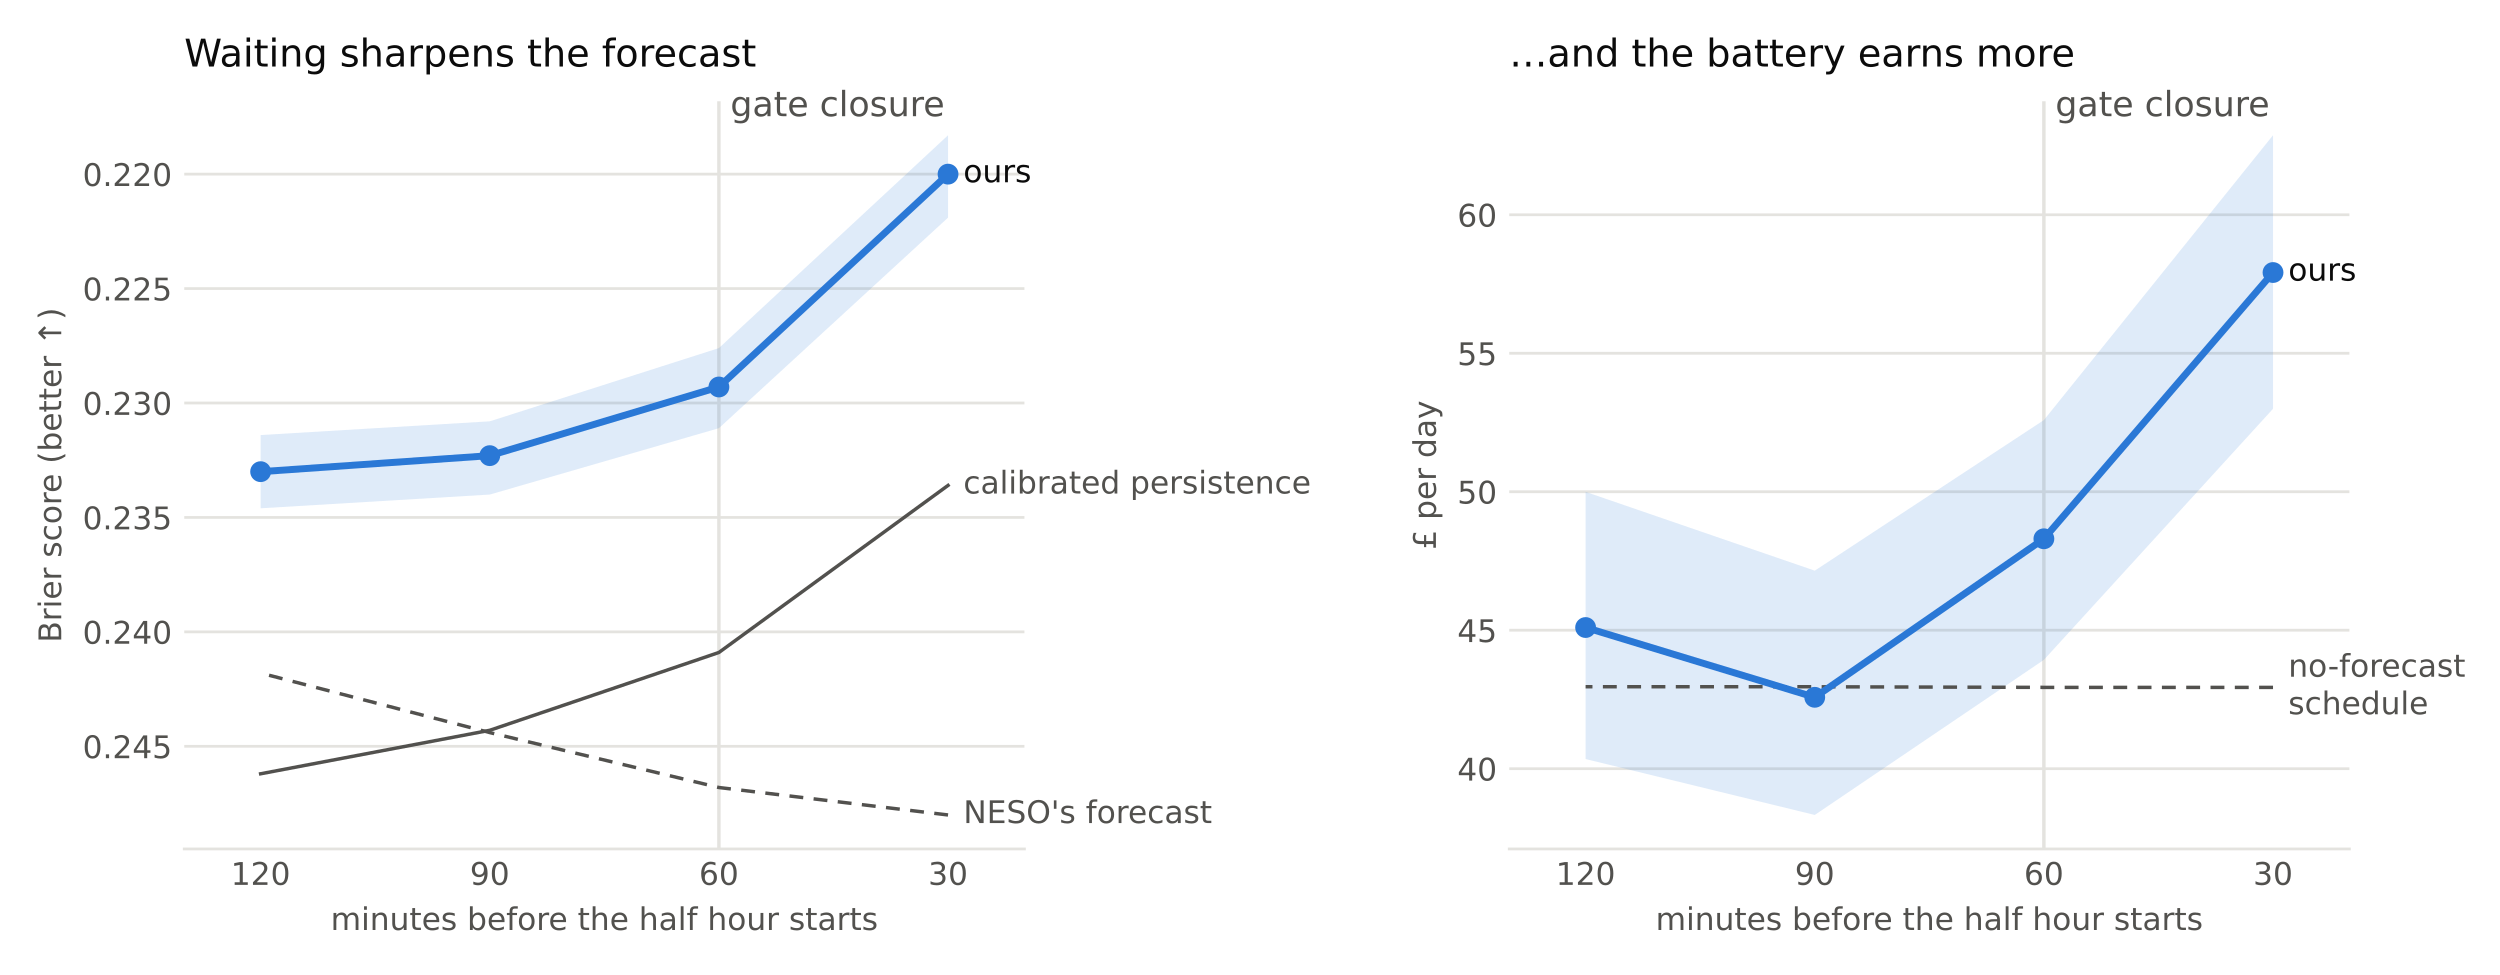
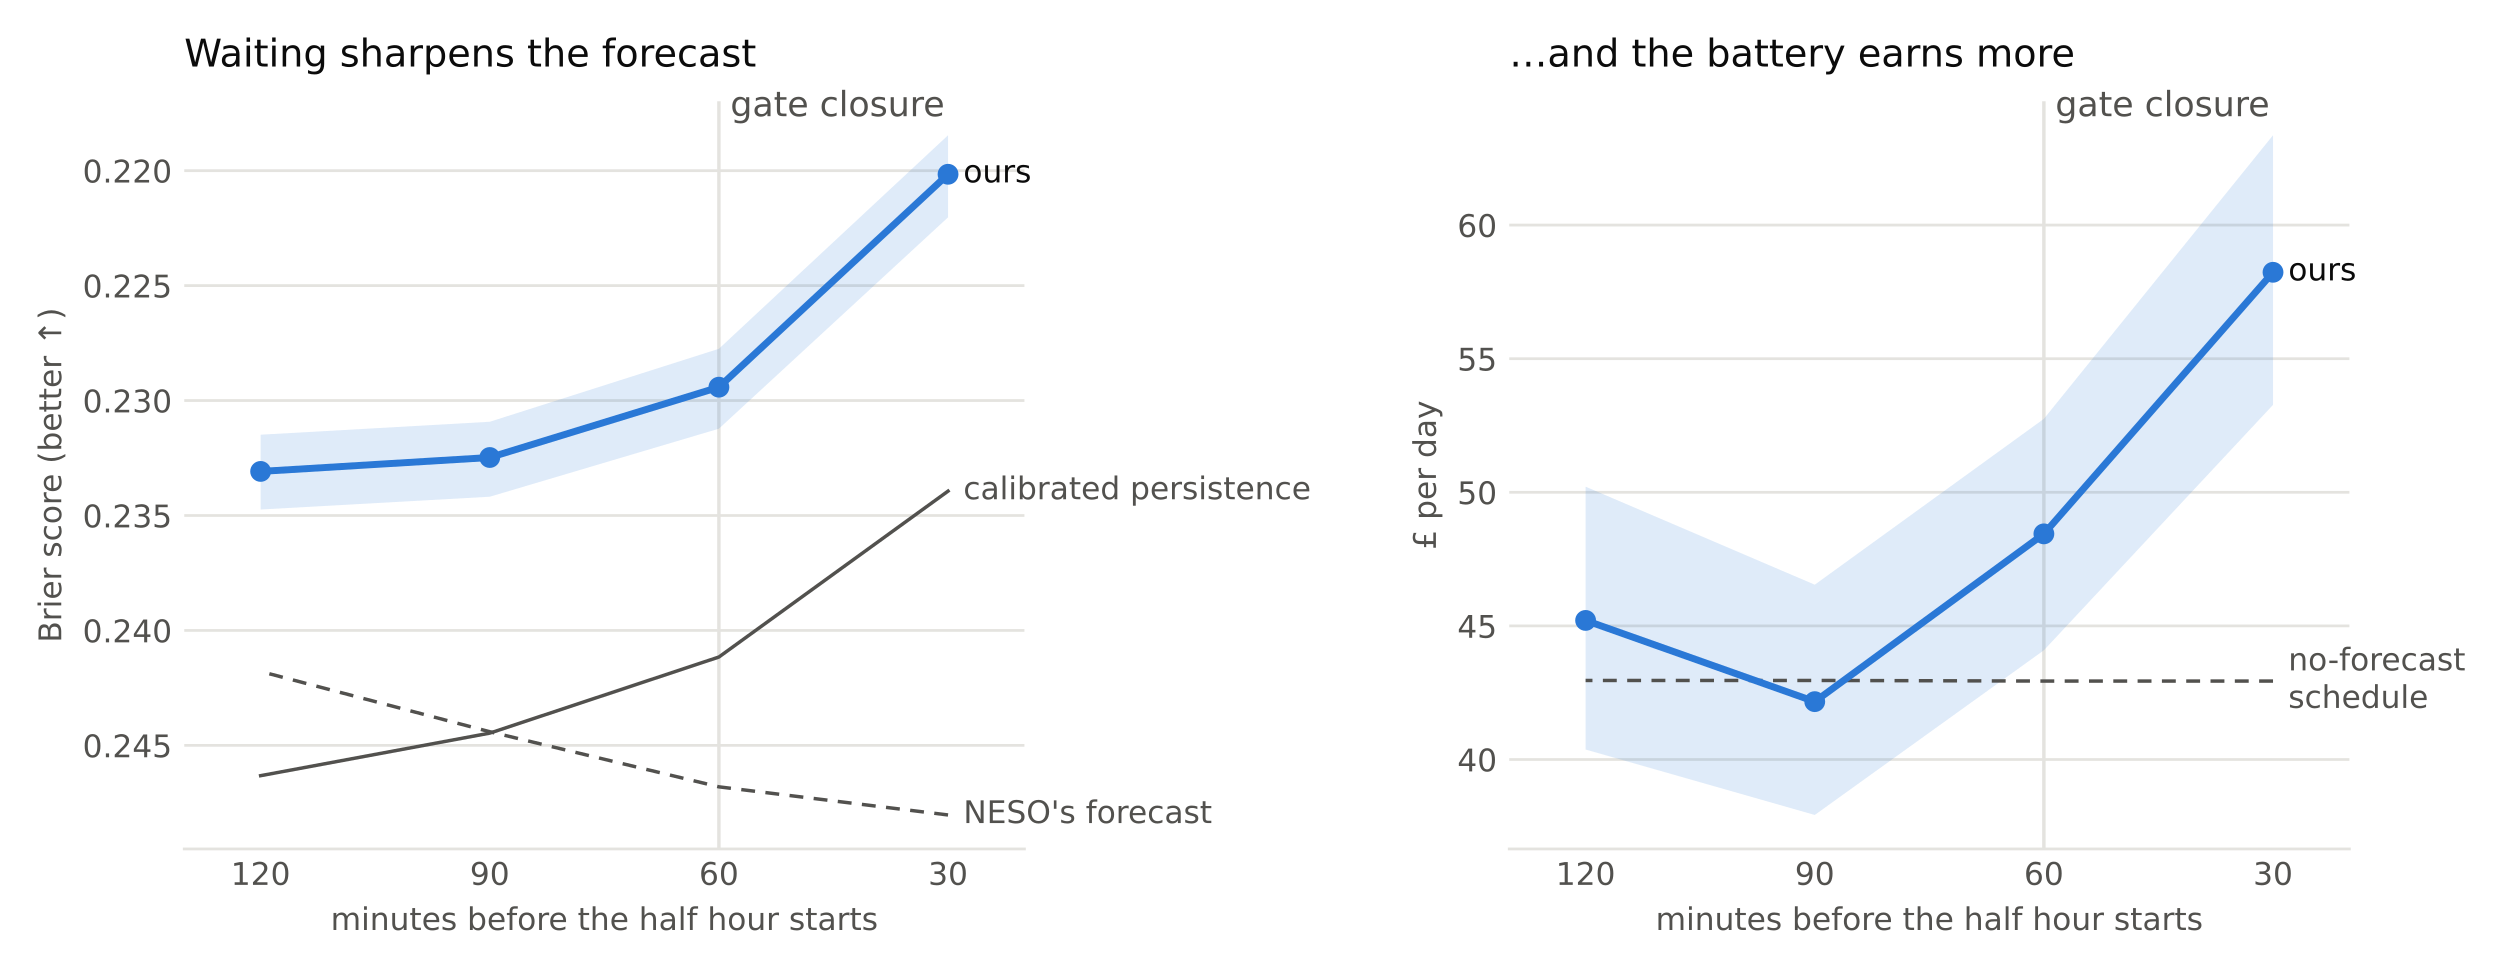
<svg xmlns="http://www.w3.org/2000/svg" xmlns:xlink="http://www.w3.org/1999/xlink" width="720pt" height="280.8pt" viewBox="0 0 720 280.8" version="1.1">
  <defs>
    <style type="text/css">*{stroke-linejoin: round; stroke-linecap: butt}</style>
  </defs>
  <g id="figure_1">
    <g id="patch_1">
      <path d="M 0 280.8  L 720 280.8  L 720 0  L 0 0  L 0 280.8  z " style="fill: none; opacity: 0" />
    </g>
    <g id="axes_1">
      <g id="patch_2">
        <path d="M 53.066 244.499  L 295.034 244.499  L 295.034 29.158  L 53.066 29.158  L 53.066 244.499  z " style="fill: none; opacity: 0" />
      </g>
      <g id="matplotlib.axis_1">
        <g id="xtick_1">
          <g id="line2d_1" />
          <g id="text_1">
            <text style="font-size: 9px; font-family: 'DejaVu Sans', sans-serif; text-anchor: middle; fill: #52514e" x="273.037" y="254.837" transform="rotate(-0 273.0366 254.8372)">30</text>
          </g>
        </g>
        <g id="xtick_2">
          <g id="line2d_2" />
          <g id="text_2">
            <text style="font-size: 9px; font-family: 'DejaVu Sans', sans-serif; text-anchor: middle; fill: #52514e" x="207.045" y="254.837" transform="rotate(-0 207.0454 254.8372)">60</text>
          </g>
        </g>
        <g id="xtick_3">
          <g id="line2d_3" />
          <g id="text_3">
            <text style="font-size: 9px; font-family: 'DejaVu Sans', sans-serif; text-anchor: middle; fill: #52514e" x="141.054" y="254.837" transform="rotate(-0 141.0542 254.8372)">90</text>
          </g>
        </g>
        <g id="xtick_4">
          <g id="line2d_4" />
          <g id="text_4">
            <text style="font-size: 9px; font-family: 'DejaVu Sans', sans-serif; text-anchor: middle; fill: #52514e" x="75.063" y="254.837" transform="rotate(-0 75.06307 254.8372)">120</text>
          </g>
        </g>
        <g id="text_5">
          <text style="font-size: 9px; font-family: 'DejaVu Sans', sans-serif; text-anchor: middle; fill: #52514e" x="174.05" y="267.838" transform="rotate(-0 174.0498 267.8379)">minutes before the half hour starts</text>
        </g>
      </g>
      <g id="matplotlib.axis_2">
        <g id="ytick_1">
          <g id="line2d_5">
-             <path d="M 53.066 50.152  L 295.034 50.152  " clip-path="url(#p088fd6d6ab)" style="fill: none; stroke: #e4e3df; stroke-width: 0.8; stroke-linecap: square" />
+             <path d="M 53.066 49.152  L 295.034 49.152  " clip-path="url(#p555afd83a1)" style="fill: none; stroke: #e4e3df; stroke-width: 0.8; stroke-linecap: square" />
          </g>
          <g id="line2d_6" />
          <g id="text_6">
-             <text style="font-size: 9px; font-family: 'DejaVu Sans', sans-serif; text-anchor: end; fill: #52514e" x="49.566" y="53.571" transform="rotate(-0 49.56602 53.57083)">0.220</text>
+             <text style="font-size: 9px; font-family: 'DejaVu Sans', sans-serif; text-anchor: end; fill: #52514e" x="49.566" y="52.571" transform="rotate(-0 49.56602 52.57064)">0.220</text>
          </g>
        </g>
        <g id="ytick_2">
          <g id="line2d_7">
-             <path d="M 53.066 83.109  L 295.034 83.109  " clip-path="url(#p088fd6d6ab)" style="fill: none; stroke: #e4e3df; stroke-width: 0.8; stroke-linecap: square" />
+             <path d="M 53.066 82.255  L 295.034 82.255  " clip-path="url(#p555afd83a1)" style="fill: none; stroke: #e4e3df; stroke-width: 0.8; stroke-linecap: square" />
          </g>
          <g id="line2d_8" />
          <g id="text_7">
-             <text style="font-size: 9px; font-family: 'DejaVu Sans', sans-serif; text-anchor: end; fill: #52514e" x="49.566" y="86.528" transform="rotate(-0 49.56602 86.52783)">0.225</text>
+             <text style="font-size: 9px; font-family: 'DejaVu Sans', sans-serif; text-anchor: end; fill: #52514e" x="49.566" y="85.674" transform="rotate(-0 49.56602 85.67393)">0.225</text>
          </g>
        </g>
        <g id="ytick_3">
          <g id="line2d_9">
-             <path d="M 53.066 116.066  L 295.034 116.066  " clip-path="url(#p088fd6d6ab)" style="fill: none; stroke: #e4e3df; stroke-width: 0.8; stroke-linecap: square" />
+             <path d="M 53.066 115.358  L 295.034 115.358  " clip-path="url(#p555afd83a1)" style="fill: none; stroke: #e4e3df; stroke-width: 0.8; stroke-linecap: square" />
          </g>
          <g id="line2d_10" />
          <g id="text_8">
-             <text style="font-size: 9px; font-family: 'DejaVu Sans', sans-serif; text-anchor: end; fill: #52514e" x="49.566" y="119.485" transform="rotate(-0 49.56602 119.4848)">0.230</text>
+             <text style="font-size: 9px; font-family: 'DejaVu Sans', sans-serif; text-anchor: end; fill: #52514e" x="49.566" y="118.777" transform="rotate(-0 49.56602 118.7772)">0.230</text>
          </g>
        </g>
        <g id="ytick_4">
          <g id="line2d_11">
-             <path d="M 53.066 149.023  L 295.034 149.023  " clip-path="url(#p088fd6d6ab)" style="fill: none; stroke: #e4e3df; stroke-width: 0.8; stroke-linecap: square" />
+             <path d="M 53.066 148.462  L 295.034 148.462  " clip-path="url(#p555afd83a1)" style="fill: none; stroke: #e4e3df; stroke-width: 0.8; stroke-linecap: square" />
          </g>
          <g id="line2d_12" />
          <g id="text_9">
-             <text style="font-size: 9px; font-family: 'DejaVu Sans', sans-serif; text-anchor: end; fill: #52514e" x="49.566" y="152.442" transform="rotate(-0 49.56602 152.4418)">0.235</text>
+             <text style="font-size: 9px; font-family: 'DejaVu Sans', sans-serif; text-anchor: end; fill: #52514e" x="49.566" y="151.88" transform="rotate(-0 49.56602 151.8805)">0.235</text>
          </g>
        </g>
        <g id="ytick_5">
          <g id="line2d_13">
-             <path d="M 53.066 181.98  L 295.034 181.98  " clip-path="url(#p088fd6d6ab)" style="fill: none; stroke: #e4e3df; stroke-width: 0.8; stroke-linecap: square" />
+             <path d="M 53.066 181.565  L 295.034 181.565  " clip-path="url(#p555afd83a1)" style="fill: none; stroke: #e4e3df; stroke-width: 0.8; stroke-linecap: square" />
          </g>
          <g id="line2d_14" />
          <g id="text_10">
-             <text style="font-size: 9px; font-family: 'DejaVu Sans', sans-serif; text-anchor: end; fill: #52514e" x="49.566" y="185.399" transform="rotate(-0 49.56602 185.3988)">0.240</text>
+             <text style="font-size: 9px; font-family: 'DejaVu Sans', sans-serif; text-anchor: end; fill: #52514e" x="49.566" y="184.984" transform="rotate(-0 49.56602 184.9838)">0.240</text>
          </g>
        </g>
        <g id="ytick_6">
          <g id="line2d_15">
-             <path d="M 53.066 214.937  L 295.034 214.937  " clip-path="url(#p088fd6d6ab)" style="fill: none; stroke: #e4e3df; stroke-width: 0.8; stroke-linecap: square" />
+             <path d="M 53.066 214.668  L 295.034 214.668  " clip-path="url(#p555afd83a1)" style="fill: none; stroke: #e4e3df; stroke-width: 0.8; stroke-linecap: square" />
          </g>
          <g id="line2d_16" />
          <g id="text_11">
-             <text style="font-size: 9px; font-family: 'DejaVu Sans', sans-serif; text-anchor: end; fill: #52514e" x="49.566" y="218.356" transform="rotate(-0 49.56602 218.3558)">0.245</text>
+             <text style="font-size: 9px; font-family: 'DejaVu Sans', sans-serif; text-anchor: end; fill: #52514e" x="49.566" y="218.087" transform="rotate(-0 49.56602 218.0871)">0.245</text>
          </g>
        </g>
        <g id="text_12">
          <text style="font-size: 9px; font-family: 'DejaVu Sans', sans-serif; text-anchor: middle; fill: #52514e" x="17.639" y="136.829" transform="rotate(-90 17.63859 136.8288)">Brier score  (better ↑)</text>
        </g>
      </g>
      <g id="line2d_17">
-         <path d="M 207.045 244.499  L 207.045 29.158  " clip-path="url(#p088fd6d6ab)" style="fill: none; stroke: #e4e3df; stroke-linecap: square" />
+         <path d="M 207.045 244.499  L 207.045 29.158  " clip-path="url(#p555afd83a1)" style="fill: none; stroke: #e4e3df; stroke-linecap: square" />
      </g>
      <g id="line2d_18">
-         <path d="M 273.037 139.795  L 207.045 187.912  L 141.054 210.323  L 75.063 222.847  " clip-path="url(#p088fd6d6ab)" style="fill: none; stroke: #52514e; stroke-linecap: square" />
+         <path d="M 273.037 141.443  L 207.045 189.219  L 141.054 211.135  L 75.063 223.392  " clip-path="url(#p555afd83a1)" style="fill: none; stroke: #52514e; stroke-linecap: square" />
      </g>
      <g id="line2d_19">
-         <path d="M 273.037 234.711  L 207.045 226.801  L 141.054 210.982  L 75.063 193.844  " clip-path="url(#p088fd6d6ab)" style="fill: none; stroke-dasharray: 4,3; stroke-dashoffset: 0; stroke: #52514e" />
+         <path d="M 273.037 234.711  L 207.045 226.608  L 141.054 210.739  L 75.063 193.385  " clip-path="url(#p555afd83a1)" style="fill: none; stroke-dasharray: 4,3; stroke-dashoffset: 0; stroke: #52514e" />
      </g>
      <g id="FillBetweenPolyCollection_1">
        <defs>
-           <path id="m7a753fbfcd" d="M 273.037 -218.124  L 273.037 -241.853  L 207.045 -180.553  L 141.054 -159.461  L 75.063 -155.506  L 75.063 -134.414  L 75.063 -134.414  L 141.054 -138.369  L 207.045 -157.484  L 273.037 -218.124  z " />
+           <path id="mfe71185ebe" d="M 273.037 -218.211  L 273.037 -241.853  L 207.045 -180.358  L 141.054 -159.335  L 75.063 -155.605  L 75.063 -134.061  L 75.063 -134.061  L 141.054 -137.745  L 207.045 -157.338  L 273.037 -218.211  z " />
        </defs>
-         <g clip-path="url(#p088fd6d6ab)">
-           <use xlink:href="#m7a753fbfcd" x="0" y="280.8" style="fill: #2a78d6; fill-opacity: 0.15" />
+         <g clip-path="url(#p555afd83a1)">
+           <use xlink:href="#mfe71185ebe" x="0" y="280.8" style="fill: #2a78d6; fill-opacity: 0.15" />
        </g>
      </g>
      <g id="patch_3">
        <path d="M 53.066 244.499  L 295.034 244.499  " style="fill: none; stroke: #e4e3df; stroke-width: 0.8; stroke-linejoin: miter; stroke-linecap: square" />
      </g>
      <g id="text_13">
-         <text style="font-size: 9px; font-family: 'DejaVu Sans', sans-serif; text-anchor: start; fill: #52514e" x="277.436" y="142.133" transform="rotate(-0 277.436 142.1332)">calibrated persistence</text>
+         <text style="font-size: 9px; font-family: 'DejaVu Sans', sans-serif; text-anchor: start; fill: #52514e" x="277.436" y="143.781" transform="rotate(-0 277.436 143.7814)">calibrated persistence</text>
      </g>
      <g id="text_14">
        <text style="font-size: 9px; font-family: 'DejaVu Sans', sans-serif; text-anchor: start; fill: #52514e" x="277.436" y="237.049" transform="rotate(-0 277.436 237.0493)">NESO's forecast</text>
      </g>
      <g id="line2d_20">
-         <path d="M 273.037 50.152  L 207.045 111.452  L 141.054 131.226  L 75.063 135.84  " clip-path="url(#p088fd6d6ab)" style="fill: none; stroke: #2a78d6; stroke-width: 2; stroke-linecap: square" />
+         <path d="M 273.037 50.189  L 207.045 111.506  L 141.054 131.76  L 75.063 135.768  " clip-path="url(#p555afd83a1)" style="fill: none; stroke: #2a78d6; stroke-width: 2; stroke-linecap: square" />
        <defs>
-           <path id="m488c7eee02" d="M 0 2.5  C 0.663 2.5 1.299 2.237 1.768 1.768  C 2.237 1.299 2.5 0.663 2.5 0  C 2.5 -0.663 2.237 -1.299 1.768 -1.768  C 1.299 -2.237 0.663 -2.5 0 -2.5  C -0.663 -2.5 -1.299 -2.237 -1.768 -1.768  C -2.237 -1.299 -2.5 -0.663 -2.5 0  C -2.5 0.663 -2.237 1.299 -1.768 1.768  C -1.299 2.237 -0.663 2.5 0 2.5  z " style="stroke: #2a78d6" />
+           <path id="m69a233f730" d="M 0 2.5  C 0.663 2.5 1.299 2.237 1.768 1.768  C 2.237 1.299 2.5 0.663 2.5 0  C 2.5 -0.663 2.237 -1.299 1.768 -1.768  C 1.299 -2.237 0.663 -2.5 0 -2.5  C -0.663 -2.5 -1.299 -2.237 -1.768 -1.768  C -2.237 -1.299 -2.5 -0.663 -2.5 0  C -2.5 0.663 -2.237 1.299 -1.768 1.768  C -1.299 2.237 -0.663 2.5 0 2.5  z " style="stroke: #2a78d6" />
        </defs>
-         <g clip-path="url(#p088fd6d6ab)">
-           <use xlink:href="#m488c7eee02" x="273.037" y="50.152" style="fill: #2a78d6; stroke: #2a78d6" />
-           <use xlink:href="#m488c7eee02" x="207.045" y="111.452" style="fill: #2a78d6; stroke: #2a78d6" />
-           <use xlink:href="#m488c7eee02" x="141.054" y="131.226" style="fill: #2a78d6; stroke: #2a78d6" />
-           <use xlink:href="#m488c7eee02" x="75.063" y="135.84" style="fill: #2a78d6; stroke: #2a78d6" />
+         <g clip-path="url(#p555afd83a1)">
+           <use xlink:href="#m69a233f730" x="273.037" y="50.189" style="fill: #2a78d6; stroke: #2a78d6" />
+           <use xlink:href="#m69a233f730" x="207.045" y="111.506" style="fill: #2a78d6; stroke: #2a78d6" />
+           <use xlink:href="#m69a233f730" x="141.054" y="131.76" style="fill: #2a78d6; stroke: #2a78d6" />
+           <use xlink:href="#m69a233f730" x="75.063" y="135.768" style="fill: #2a78d6; stroke: #2a78d6" />
        </g>
      </g>
      <g id="text_15">
-         <text style="font-size: 9px; font-family: 'DejaVu Sans', sans-serif; text-anchor: start; fill: #0b0b0b" x="277.436" y="52.49" transform="rotate(-0 277.436 52.48978)">ours</text>
+         <text style="font-size: 9px; font-family: 'DejaVu Sans', sans-serif; text-anchor: start; fill: #0b0b0b" x="277.436" y="52.527" transform="rotate(-0 277.436 52.52675)">ours</text>
      </g>
      <g id="text_16">
        <text style="font-size: 10px; font-family: 'DejaVu Sans', sans-serif; text-anchor: start; fill: #52514e" x="210.345" y="33.465" transform="rotate(-0 210.345 33.4651)">gate closure</text>
      </g>
      <g id="text_17">
        <text style="font-size: 11px; font-family: 'DejaVu Sans', sans-serif; text-anchor: start; fill: #0b0b0b" x="53.066" y="19.158" transform="rotate(-0 53.06602 19.15828)">Waiting sharpens the forecast</text>
      </g>
    </g>
    <g id="axes_2">
      <g id="patch_4">
        <path d="M 434.659 244.499  L 676.626 244.499  L 676.626 29.158  L 434.659 29.158  L 434.659 244.499  z " style="fill: none; opacity: 0" />
      </g>
      <g id="matplotlib.axis_3">
        <g id="xtick_5">
          <g id="line2d_21" />
          <g id="text_18">
            <text style="font-size: 9px; font-family: 'DejaVu Sans', sans-serif; text-anchor: middle; fill: #52514e" x="654.629" y="254.837" transform="rotate(-0 654.6291 254.8372)">30</text>
          </g>
        </g>
        <g id="xtick_6">
          <g id="line2d_22" />
          <g id="text_19">
            <text style="font-size: 9px; font-family: 'DejaVu Sans', sans-serif; text-anchor: middle; fill: #52514e" x="588.638" y="254.837" transform="rotate(-0 588.6379 254.8372)">60</text>
          </g>
        </g>
        <g id="xtick_7">
          <g id="line2d_23" />
          <g id="text_20">
            <text style="font-size: 9px; font-family: 'DejaVu Sans', sans-serif; text-anchor: middle; fill: #52514e" x="522.647" y="254.837" transform="rotate(-0 522.6467 254.8372)">90</text>
          </g>
        </g>
        <g id="xtick_8">
          <g id="line2d_24" />
          <g id="text_21">
            <text style="font-size: 9px; font-family: 'DejaVu Sans', sans-serif; text-anchor: middle; fill: #52514e" x="456.656" y="254.837" transform="rotate(-0 456.6556 254.8372)">120</text>
          </g>
        </g>
        <g id="text_22">
          <text style="font-size: 9px; font-family: 'DejaVu Sans', sans-serif; text-anchor: middle; fill: #52514e" x="555.642" y="267.838" transform="rotate(-0 555.6423 267.8379)">minutes before the half hour starts</text>
        </g>
      </g>
      <g id="matplotlib.axis_4">
        <g id="ytick_7">
          <g id="line2d_25">
-             <path d="M 434.659 221.385  L 676.626 221.385  " clip-path="url(#p8edd0898fd)" style="fill: none; stroke: #e4e3df; stroke-width: 0.8; stroke-linecap: square" />
+             <path d="M 434.659 218.737  L 676.626 218.737  " clip-path="url(#p586dbe89de)" style="fill: none; stroke: #e4e3df; stroke-width: 0.8; stroke-linecap: square" />
          </g>
          <g id="line2d_26" />
          <g id="text_23">
-             <text style="font-size: 9px; font-family: 'DejaVu Sans', sans-serif; text-anchor: end; fill: #52514e" x="431.159" y="224.804" transform="rotate(-0 431.1585 224.8042)">40</text>
+             <text style="font-size: 9px; font-family: 'DejaVu Sans', sans-serif; text-anchor: end; fill: #52514e" x="431.159" y="222.156" transform="rotate(-0 431.1585 222.1557)">40</text>
          </g>
        </g>
        <g id="ytick_8">
          <g id="line2d_27">
-             <path d="M 434.659 181.502  L 676.626 181.502  " clip-path="url(#p8edd0898fd)" style="fill: none; stroke: #e4e3df; stroke-width: 0.8; stroke-linecap: square" />
+             <path d="M 434.659 180.259  L 676.626 180.259  " clip-path="url(#p586dbe89de)" style="fill: none; stroke: #e4e3df; stroke-width: 0.8; stroke-linecap: square" />
          </g>
          <g id="line2d_28" />
          <g id="text_24">
-             <text style="font-size: 9px; font-family: 'DejaVu Sans', sans-serif; text-anchor: end; fill: #52514e" x="431.159" y="184.921" transform="rotate(-0 431.1585 184.921)">45</text>
+             <text style="font-size: 9px; font-family: 'DejaVu Sans', sans-serif; text-anchor: end; fill: #52514e" x="431.159" y="183.678" transform="rotate(-0 431.1585 183.6777)">45</text>
          </g>
        </g>
        <g id="ytick_9">
          <g id="line2d_29">
-             <path d="M 434.659 141.619  L 676.626 141.619  " clip-path="url(#p8edd0898fd)" style="fill: none; stroke: #e4e3df; stroke-width: 0.8; stroke-linecap: square" />
+             <path d="M 434.659 141.781  L 676.626 141.781  " clip-path="url(#p586dbe89de)" style="fill: none; stroke: #e4e3df; stroke-width: 0.8; stroke-linecap: square" />
          </g>
          <g id="line2d_30" />
          <g id="text_25">
-             <text style="font-size: 9px; font-family: 'DejaVu Sans', sans-serif; text-anchor: end; fill: #52514e" x="431.159" y="145.038" transform="rotate(-0 431.1585 145.0377)">50</text>
+             <text style="font-size: 9px; font-family: 'DejaVu Sans', sans-serif; text-anchor: end; fill: #52514e" x="431.159" y="145.2" transform="rotate(-0 431.1585 145.1997)">50</text>
          </g>
        </g>
        <g id="ytick_10">
          <g id="line2d_31">
-             <path d="M 434.659 101.736  L 676.626 101.736  " clip-path="url(#p8edd0898fd)" style="fill: none; stroke: #e4e3df; stroke-width: 0.8; stroke-linecap: square" />
+             <path d="M 434.659 103.303  L 676.626 103.303  " clip-path="url(#p586dbe89de)" style="fill: none; stroke: #e4e3df; stroke-width: 0.8; stroke-linecap: square" />
          </g>
          <g id="line2d_32" />
          <g id="text_26">
-             <text style="font-size: 9px; font-family: 'DejaVu Sans', sans-serif; text-anchor: end; fill: #52514e" x="431.159" y="105.154" transform="rotate(-0 431.1585 105.1545)">55</text>
+             <text style="font-size: 9px; font-family: 'DejaVu Sans', sans-serif; text-anchor: end; fill: #52514e" x="431.159" y="106.722" transform="rotate(-0 431.1585 106.7216)">55</text>
          </g>
        </g>
        <g id="ytick_11">
          <g id="line2d_33">
-             <path d="M 434.659 61.852  L 676.626 61.852  " clip-path="url(#p8edd0898fd)" style="fill: none; stroke: #e4e3df; stroke-width: 0.8; stroke-linecap: square" />
+             <path d="M 434.659 64.825  L 676.626 64.825  " clip-path="url(#p586dbe89de)" style="fill: none; stroke: #e4e3df; stroke-width: 0.8; stroke-linecap: square" />
          </g>
          <g id="line2d_34" />
          <g id="text_27">
-             <text style="font-size: 9px; font-family: 'DejaVu Sans', sans-serif; text-anchor: end; fill: #52514e" x="431.159" y="65.271" transform="rotate(-0 431.1585 65.2712)">60</text>
+             <text style="font-size: 9px; font-family: 'DejaVu Sans', sans-serif; text-anchor: end; fill: #52514e" x="431.159" y="68.244" transform="rotate(-0 431.1585 68.24359)">60</text>
          </g>
        </g>
        <g id="text_28">
          <text style="font-size: 9px; font-family: 'DejaVu Sans', sans-serif; text-anchor: middle; fill: #52514e" x="413.544" y="136.829" transform="rotate(-90 413.5439 136.8288)">£ per day</text>
        </g>
      </g>
      <g id="line2d_35">
-         <path d="M 588.638 244.499  L 588.638 29.158  " clip-path="url(#p8edd0898fd)" style="fill: none; stroke: #e4e3df; stroke-linecap: square" />
+         <path d="M 588.638 244.499  L 588.638 29.158  " clip-path="url(#p586dbe89de)" style="fill: none; stroke: #e4e3df; stroke-linecap: square" />
      </g>
      <g id="FillBetweenPolyCollection_2">
        <defs>
-           <path id="md1219d6aee" d="M 654.629 -241.853  L 654.629 -163.067  L 588.638 -90.764  L 522.647 -46.089  L 456.656 -62.195  L 456.656 -139.141  L 456.656 -139.141  L 522.647 -116.449  L 588.638 -159.818  L 654.629 -241.853  z " />
+           <path id="m586f2ea561" d="M 654.629 -241.853  L 654.629 -164.204  L 588.638 -93.524  L 522.647 -46.089  L 456.656 -64.933  L 456.656 -140.634  L 456.656 -140.634  L 522.647 -112.406  L 588.638 -160.18  L 654.629 -241.853  z " />
        </defs>
-         <g clip-path="url(#p8edd0898fd)">
-           <use xlink:href="#md1219d6aee" x="0" y="280.8" style="fill: #2a78d6; fill-opacity: 0.15" />
+         <g clip-path="url(#p586dbe89de)">
+           <use xlink:href="#m586f2ea561" x="0" y="280.8" style="fill: #2a78d6; fill-opacity: 0.15" />
        </g>
      </g>
      <g id="line2d_36">
-         <path d="M 654.629 197.963  L 588.638 197.963  L 522.647 197.786  L 456.656 197.786  " clip-path="url(#p8edd0898fd)" style="fill: none; stroke-dasharray: 4,3; stroke-dashoffset: 0; stroke: #52514e" />
+         <path d="M 654.629 196.14  L 588.638 196.14  L 522.647 195.969  L 456.656 195.969  " clip-path="url(#p586dbe89de)" style="fill: none; stroke-dasharray: 4,3; stroke-dashoffset: 0; stroke: #52514e" />
      </g>
      <g id="patch_5">
        <path d="M 434.659 244.499  L 676.626 244.499  " style="fill: none; stroke: #e4e3df; stroke-width: 0.8; stroke-linejoin: miter; stroke-linecap: square" />
      </g>
      <g id="line2d_37">
-         <path d="M 654.629 78.487  L 588.638 155.17  L 522.647 200.822  L 456.656 180.727  " clip-path="url(#p8edd0898fd)" style="fill: none; stroke: #2a78d6; stroke-width: 2; stroke-linecap: square" />
-         <g clip-path="url(#p8edd0898fd)">
-           <use xlink:href="#m488c7eee02" x="654.629" y="78.487" style="fill: #2a78d6; stroke: #2a78d6" />
-           <use xlink:href="#m488c7eee02" x="588.638" y="155.17" style="fill: #2a78d6; stroke: #2a78d6" />
-           <use xlink:href="#m488c7eee02" x="522.647" y="200.822" style="fill: #2a78d6; stroke: #2a78d6" />
-           <use xlink:href="#m488c7eee02" x="456.656" y="180.727" style="fill: #2a78d6; stroke: #2a78d6" />
+         <path d="M 654.629 78.418  L 588.638 153.752  L 522.647 202.073  L 456.656 178.681  " clip-path="url(#p586dbe89de)" style="fill: none; stroke: #2a78d6; stroke-width: 2; stroke-linecap: square" />
+         <g clip-path="url(#p586dbe89de)">
+           <use xlink:href="#m69a233f730" x="654.629" y="78.418" style="fill: #2a78d6; stroke: #2a78d6" />
+           <use xlink:href="#m69a233f730" x="588.638" y="153.752" style="fill: #2a78d6; stroke: #2a78d6" />
+           <use xlink:href="#m69a233f730" x="522.647" y="202.073" style="fill: #2a78d6; stroke: #2a78d6" />
+           <use xlink:href="#m69a233f730" x="456.656" y="178.681" style="fill: #2a78d6; stroke: #2a78d6" />
        </g>
      </g>
      <g id="text_29">
-         <text style="font-size: 9px; font-family: 'DejaVu Sans', sans-serif; text-anchor: start; fill: #0b0b0b" x="659.028" y="80.825" transform="rotate(-0 659.0285 80.82466)">ours</text>
+         <text style="font-size: 9px; font-family: 'DejaVu Sans', sans-serif; text-anchor: start; fill: #0b0b0b" x="659.028" y="80.756" transform="rotate(-0 659.0285 80.75592)">ours</text>
      </g>
      <g id="text_30">
-         <text style="font-size: 9px; font-family: 'DejaVu Sans', sans-serif; fill: #52514e" transform="translate(659.0285 194.9004)">no-forecast</text>
-         <text style="font-size: 9px; font-family: 'DejaVu Sans', sans-serif; fill: #52514e" transform="translate(659.0285 205.7029)">schedule</text>
+         <text style="font-size: 9px; font-family: 'DejaVu Sans', sans-serif; fill: #52514e" transform="translate(659.0285 193.0774)">no-forecast</text>
+         <text style="font-size: 9px; font-family: 'DejaVu Sans', sans-serif; fill: #52514e" transform="translate(659.0285 203.8798)">schedule</text>
      </g>
      <g id="text_31">
        <text style="font-size: 10px; font-family: 'DejaVu Sans', sans-serif; text-anchor: start; fill: #52514e" x="591.937" y="33.465" transform="rotate(-0 591.9375 33.4651)">gate closure</text>
      </g>
      <g id="text_32">
        <text style="font-size: 11px; font-family: 'DejaVu Sans', sans-serif; text-anchor: start; fill: #0b0b0b" x="434.659" y="19.158" transform="rotate(-0 434.6585 19.15828)">…and the battery earns more</text>
      </g>
    </g>
  </g>
  <defs>
-     <clipPath id="p088fd6d6ab">
+     <clipPath id="p555afd83a1">
      <rect x="53.066" y="29.158" width="241.968" height="215.341" />
    </clipPath>
-     <clipPath id="p8edd0898fd">
+     <clipPath id="p586dbe89de">
      <rect x="434.659" y="29.158" width="241.968" height="215.341" />
    </clipPath>
  </defs>
</svg>
